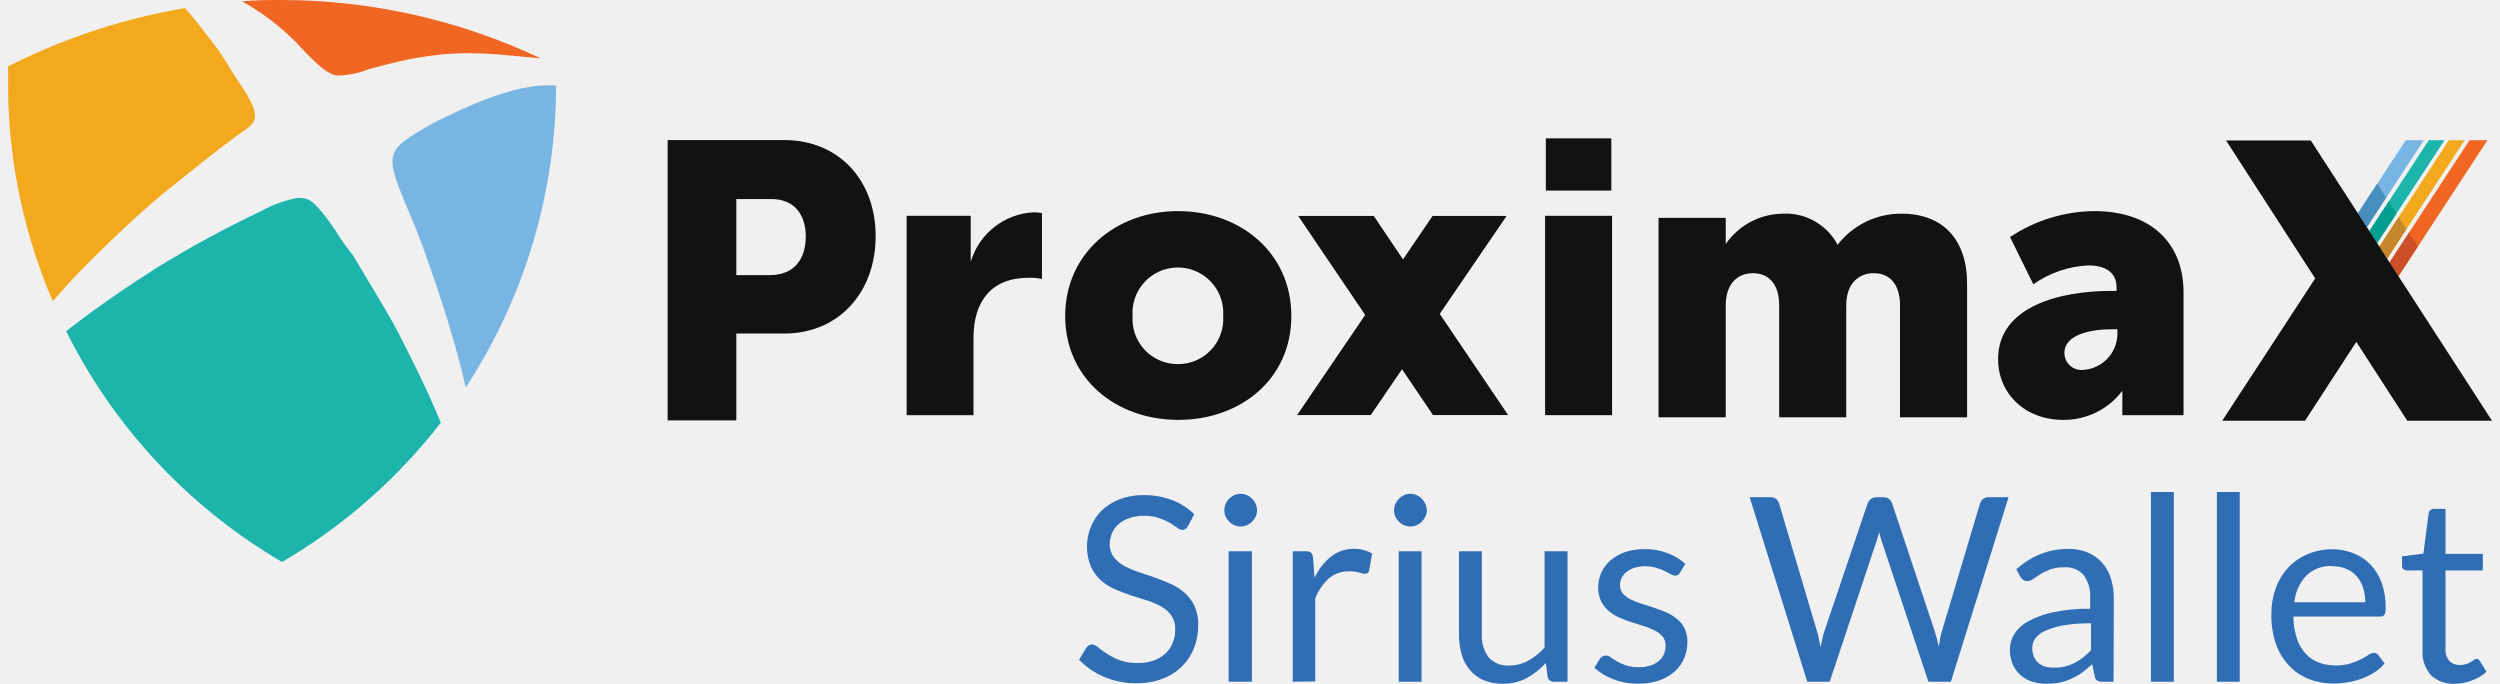
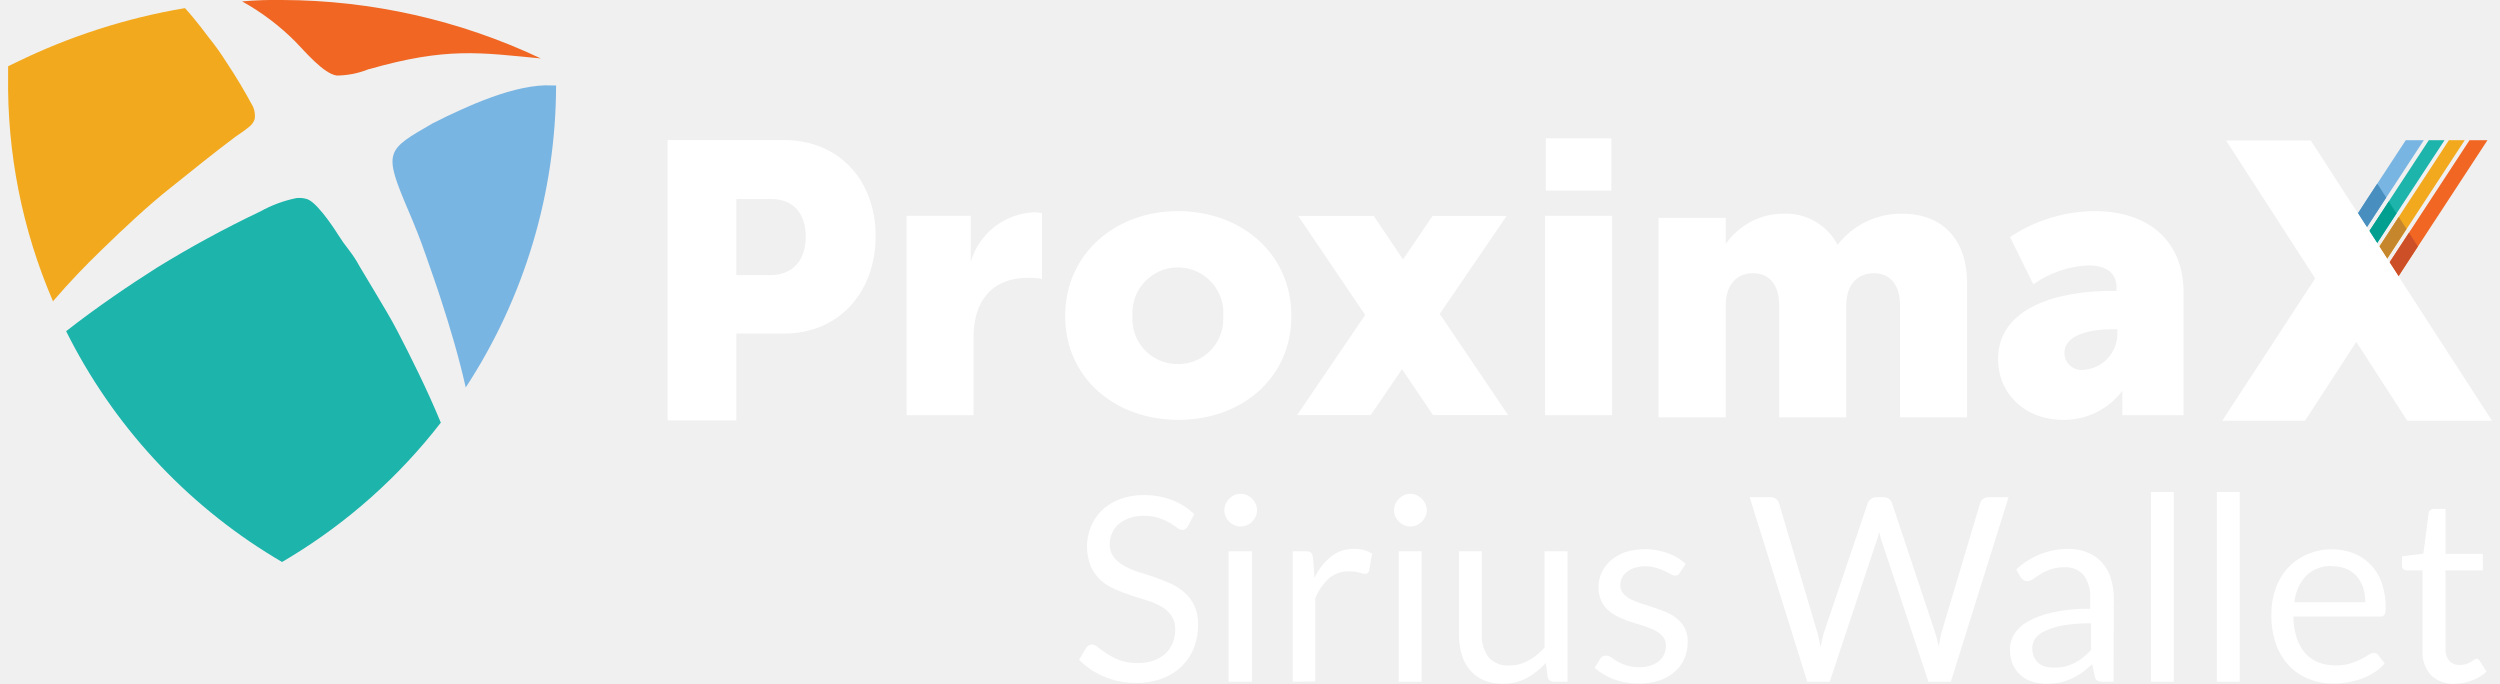
<svg xmlns="http://www.w3.org/2000/svg" id="Layer_1" data-name="Layer 1" viewBox="0 0 234 64">
  <defs>
-     <style>.cls-1{fill:#2f6eb5;}.cls-2,.cls-7{fill:#f06622;}.cls-2,.cls-3,.cls-4,.cls-5{fill-rule:evenodd;}.cls-10,.cls-3{fill:#79b5e2;}.cls-4,.cls-9{fill:#1cb4ab;}.cls-5,.cls-8{fill:#f2a91d;}.cls-6{fill:#121212;}.cls-11{fill:#cd4f27;}.cls-12{fill:#c6862b;}.cls-13{fill:#009f90;}.cls-14{fill:#488ebe;}</style>
+     <style>.cls-1{fill:#fff;}.cls-2,.cls-6{fill:#f06622;}.cls-2,.cls-3,.cls-4,.cls-5{fill-rule:evenodd;}.cls-3,.cls-9{fill:#79b5e2;}.cls-4,.cls-8{fill:#1cb4ab;}.cls-5,.cls-7{fill:#f2a91d;}.cls-10{fill:#cd4f27;}.cls-11{fill:#c6862b;}.cls-12{fill:#009f90;}.cls-13{fill:#488ebe;}</style>
  </defs>
-   <path class="cls-1" d="M111.2,49.24a.9.9,0,0,1-.23.27.5.5,0,0,1-.31.09.82.82,0,0,1-.48-.21c-.18-.13-.41-.28-.68-.45a6.31,6.31,0,0,0-1-.45,4.25,4.25,0,0,0-1.42-.21,4,4,0,0,0-1.39.22,2.94,2.94,0,0,0-1,.57,2.34,2.34,0,0,0-.61.85,2.59,2.59,0,0,0-.21,1,1.94,1.94,0,0,0,.36,1.2,3,3,0,0,0,.94.81,7.1,7.1,0,0,0,1.33.59l1.51.51c.52.18,1,.38,1.52.6a5.18,5.18,0,0,1,1.33.84,3.77,3.77,0,0,1,.94,1.24,4.07,4.07,0,0,1,.35,1.8,5.75,5.75,0,0,1-.38,2.13,4.9,4.9,0,0,1-1.13,1.73,5.22,5.22,0,0,1-1.82,1.16,6.69,6.69,0,0,1-2.45.42,7.43,7.43,0,0,1-3.06-.61A7,7,0,0,1,101,61.75l.67-1.11a1,1,0,0,1,.24-.23.53.53,0,0,1,.3-.09.91.91,0,0,1,.58.28c.22.18.49.37.82.59a5.89,5.89,0,0,0,1.18.6,4.64,4.64,0,0,0,1.69.27,4.47,4.47,0,0,0,1.48-.23,3.18,3.18,0,0,0,1.11-.64,2.8,2.8,0,0,0,.69-1A3.3,3.3,0,0,0,110,58.9a2.13,2.13,0,0,0-.36-1.28,2.92,2.92,0,0,0-.93-.84,6.72,6.72,0,0,0-1.32-.57l-1.52-.48c-.52-.17-1-.36-1.52-.58a4.78,4.78,0,0,1-1.32-.84,4,4,0,0,1-.93-1.3,4.9,4.9,0,0,1,0-3.69,4.6,4.6,0,0,1,1-1.52,5.14,5.14,0,0,1,1.67-1.06,6.19,6.19,0,0,1,2.28-.4,7.38,7.38,0,0,1,2.64.46,6.17,6.17,0,0,1,2.09,1.33Z" />
-   <path class="cls-1" d="M117.66,47.77a1.27,1.27,0,0,1-.13.58,1.58,1.58,0,0,1-.33.48,1.63,1.63,0,0,1-.49.33,1.51,1.51,0,0,1-1.18,0,1.6,1.6,0,0,1-.81-.81,1.4,1.4,0,0,1-.12-.58,1.53,1.53,0,0,1,.12-.6,1.51,1.51,0,0,1,.33-.49,1.61,1.61,0,0,1,.48-.34,1.51,1.51,0,0,1,1.18,0,1.66,1.66,0,0,1,.49.34,1.51,1.51,0,0,1,.33.49A1.38,1.38,0,0,1,117.66,47.77Zm-.48,3.83V63.81H115V51.6Z" />
-   <path class="cls-1" d="M121,63.81V51.6h1.23a.69.69,0,0,1,.49.13,1,1,0,0,1,.18.46l.14,1.9a5.57,5.57,0,0,1,1.55-2,3.39,3.39,0,0,1,2.16-.72,3.26,3.26,0,0,1,.92.12,3,3,0,0,1,.76.32l-.28,1.6a.36.36,0,0,1-.37.3,2,2,0,0,1-.52-.11,3.13,3.13,0,0,0-1-.12,2.78,2.78,0,0,0-1.87.65A5,5,0,0,0,123.11,56v7.78Z" />
-   <path class="cls-1" d="M133.55,47.77a1.41,1.41,0,0,1-.13.58,1.82,1.82,0,0,1-.34.48,1.51,1.51,0,0,1-.49.33,1.45,1.45,0,0,1-.59.12,1.4,1.4,0,0,1-.58-.12,1.58,1.58,0,0,1-.48-.33,1.82,1.82,0,0,1-.34-.48,1.4,1.4,0,0,1-.12-.58,1.53,1.53,0,0,1,.12-.6,1.72,1.72,0,0,1,.34-.49,1.61,1.61,0,0,1,.48-.34,1.4,1.4,0,0,1,.58-.12,1.45,1.45,0,0,1,.59.12,1.54,1.54,0,0,1,.49.34,1.72,1.72,0,0,1,.34.49A1.54,1.54,0,0,1,133.55,47.77Zm-.49,3.83V63.81h-2.14V51.6Z" />
-   <path class="cls-1" d="M138.7,51.6v7.78a3.28,3.28,0,0,0,.64,2.15,2.38,2.38,0,0,0,1.93.76,3.64,3.64,0,0,0,1.77-.45,5.23,5.23,0,0,0,1.53-1.24v-9h2.15V63.81h-1.28a.55.55,0,0,1-.58-.45l-.17-1.31a6.63,6.63,0,0,1-1.78,1.41,4.65,4.65,0,0,1-2.27.54,4.42,4.42,0,0,1-1.76-.33,3.36,3.36,0,0,1-1.28-.94,3.82,3.82,0,0,1-.78-1.45,6.61,6.61,0,0,1-.26-1.9V51.6Z" />
-   <path class="cls-1" d="M157.24,53.61a.48.48,0,0,1-.45.27.87.87,0,0,1-.41-.14l-.56-.29a4.69,4.69,0,0,0-.79-.3A3.78,3.78,0,0,0,154,53a3.31,3.31,0,0,0-1,.14,2.35,2.35,0,0,0-.74.38,1.68,1.68,0,0,0-.47.56,1.46,1.46,0,0,0-.16.69,1.16,1.16,0,0,0,.27.78,2.44,2.44,0,0,0,.72.55,6.86,6.86,0,0,0,1,.4l1.16.37c.4.14.79.28,1.17.44a4.12,4.12,0,0,1,1,.61,2.68,2.68,0,0,1,.72.88,2.73,2.73,0,0,1,.27,1.26,4,4,0,0,1-.3,1.56,3.44,3.44,0,0,1-.9,1.24,4.22,4.22,0,0,1-1.44.83,6,6,0,0,1-2,.3,6.09,6.09,0,0,1-2.31-.42,5.77,5.77,0,0,1-1.76-1.06l.5-.82a.67.67,0,0,1,.23-.24.63.63,0,0,1,.35-.09.82.82,0,0,1,.46.17l.58.38a4.78,4.78,0,0,0,.84.37,3.81,3.81,0,0,0,1.22.17,3.34,3.34,0,0,0,1.1-.17,2.12,2.12,0,0,0,.78-.44,1.66,1.66,0,0,0,.46-.63,2,2,0,0,0,.15-.78,1.27,1.27,0,0,0-.27-.83,2.41,2.41,0,0,0-.71-.57,6,6,0,0,0-1-.41l-1.17-.37a9.68,9.68,0,0,1-1.17-.44,4,4,0,0,1-1-.62,2.73,2.73,0,0,1-.72-.92,3,3,0,0,1-.27-1.33,3.26,3.26,0,0,1,.29-1.34,3.47,3.47,0,0,1,.85-1.14,4.37,4.37,0,0,1,1.36-.78,5.51,5.51,0,0,1,1.84-.28,5.62,5.62,0,0,1,2.16.38,5,5,0,0,1,1.66,1Z" />
-   <path class="cls-1" d="M163.77,46.54h1.94a.86.86,0,0,1,.52.15.8.8,0,0,1,.28.4l3.56,12a6.49,6.49,0,0,1,.18.7c.05.25.1.51.15.79.06-.28.11-.54.17-.79a5.41,5.41,0,0,1,.19-.7l4.06-12a.92.92,0,0,1,.29-.38.8.8,0,0,1,.51-.17h.67a.86.86,0,0,1,.52.15.94.94,0,0,1,.28.4l4,12a12.37,12.37,0,0,1,.38,1.44c.05-.27.09-.52.13-.76a6.18,6.18,0,0,1,.16-.68l3.58-12a.81.81,0,0,1,.78-.55H188L182.6,63.81h-2.1l-4.38-13.18c-.08-.24-.16-.53-.24-.86,0,.16-.07.31-.11.46s-.08.28-.12.4l-4.39,13.18h-2.1Z" />
-   <path class="cls-1" d="M197.83,63.81h-1a1.08,1.08,0,0,1-.51-.1.52.52,0,0,1-.25-.41l-.24-1.13c-.32.29-.64.55-.94.78a5.6,5.6,0,0,1-1,.57,4.65,4.65,0,0,1-1.07.36,6.33,6.33,0,0,1-1.28.12,4.46,4.46,0,0,1-1.33-.2,3,3,0,0,1-1.08-.6,2.83,2.83,0,0,1-.73-1,3.56,3.56,0,0,1-.27-1.44,2.76,2.76,0,0,1,.4-1.4,3.53,3.53,0,0,1,1.28-1.19,8.26,8.26,0,0,1,2.32-.85,15.33,15.33,0,0,1,3.51-.34V56a3.3,3.3,0,0,0-.61-2.17,2.18,2.18,0,0,0-1.8-.73,3.67,3.67,0,0,0-1.32.2,5,5,0,0,0-.93.44l-.67.45a1,1,0,0,1-.56.2.62.62,0,0,1-.38-.12.77.77,0,0,1-.26-.28l-.39-.69A7.32,7.32,0,0,1,191,51.86a6.8,6.8,0,0,1,2.6-.48,4.54,4.54,0,0,1,1.82.34,3.65,3.65,0,0,1,1.33.94,3.8,3.8,0,0,1,.82,1.46,5.89,5.89,0,0,1,.28,1.88Zm-5.57-1.32a3.93,3.93,0,0,0,1.92-.44,4.51,4.51,0,0,0,.8-.51,6.74,6.74,0,0,0,.74-.69V58.34a15,15,0,0,0-2.52.18,7.25,7.25,0,0,0-1.68.49,2.38,2.38,0,0,0-1,.72,1.51,1.51,0,0,0-.3.92,2.17,2.17,0,0,0,.16.84,1.63,1.63,0,0,0,.42.57,1.73,1.73,0,0,0,.63.33A2.78,2.78,0,0,0,192.26,62.49Z" />
+   <path class="cls-1" d="M111.2,49.24a1,1,0,0,1-.23.27.49.49,0,0,1-.31.09.84.84,0,0,1-.48-.21c-.18-.13-.41-.28-.68-.45a6,6,0,0,0-1-.45,4.29,4.29,0,0,0-1.42-.21,4.13,4.13,0,0,0-1.39.22,2.92,2.92,0,0,0-1,.57,2.37,2.37,0,0,0-.61.85,2.49,2.49,0,0,0-.21,1,1.91,1.91,0,0,0,.36,1.2,2.94,2.94,0,0,0,.94.81,7.18,7.18,0,0,0,1.33.59L108,54c.52.18,1,.38,1.52.6a5.15,5.15,0,0,1,1.33.84,3.68,3.68,0,0,1,.94,1.24,4.13,4.13,0,0,1,.35,1.8,5.73,5.73,0,0,1-.38,2.13,4.85,4.85,0,0,1-1.13,1.73,5.29,5.29,0,0,1-1.82,1.16,6.79,6.79,0,0,1-2.45.42,7.34,7.34,0,0,1-3.06-.61A7,7,0,0,1,101,61.75l.67-1.11a1,1,0,0,1,.24-.23.53.53,0,0,1,.3-.09.91.91,0,0,1,.58.28c.22.18.49.37.82.59a6.55,6.55,0,0,0,1.18.6,4.61,4.61,0,0,0,1.69.27,4.4,4.4,0,0,0,1.48-.23,3.16,3.16,0,0,0,1.11-.64,2.76,2.76,0,0,0,.69-1A3.18,3.18,0,0,0,110,58.9a2.17,2.17,0,0,0-.36-1.28,3,3,0,0,0-.93-.84,6.42,6.42,0,0,0-1.32-.57l-1.52-.48c-.52-.17-1-.36-1.52-.58a4.93,4.93,0,0,1-1.32-.84,4.13,4.13,0,0,1-.93-1.3,4.91,4.91,0,0,1,0-3.69,4.67,4.67,0,0,1,1-1.52,5.05,5.05,0,0,1,1.67-1.06,6.12,6.12,0,0,1,2.28-.4,7.41,7.41,0,0,1,2.64.46,6.21,6.21,0,0,1,2.09,1.33Z" />
+   <path class="cls-1" d="M117.66,47.77a1.29,1.29,0,0,1-.13.58,1.58,1.58,0,0,1-.33.48,1.63,1.63,0,0,1-.49.33,1.51,1.51,0,0,1-1.18,0,1.6,1.6,0,0,1-.81-.81,1.43,1.43,0,0,1-.12-.58,1.53,1.53,0,0,1,.12-.6,1.64,1.64,0,0,1,.81-.83,1.51,1.51,0,0,1,1.18,0,1.66,1.66,0,0,1,.49.34,1.63,1.63,0,0,1,.33.49A1.38,1.38,0,0,1,117.66,47.77Zm-.48,3.83V63.81H115V51.6Z" />
+   <path class="cls-1" d="M121,63.81V51.6h1.23a.72.72,0,0,1,.49.13,1,1,0,0,1,.18.46l.14,1.9a5.63,5.63,0,0,1,1.55-2,3.39,3.39,0,0,1,2.16-.72,3.57,3.57,0,0,1,.92.12,3,3,0,0,1,.76.32l-.28,1.6a.36.36,0,0,1-.37.3,1.86,1.86,0,0,1-.52-.11,3.34,3.34,0,0,0-1-.12,2.77,2.77,0,0,0-1.87.65A5.12,5.12,0,0,0,123.11,56v7.78Z" />
+   <path class="cls-1" d="M133.55,47.77a1.44,1.44,0,0,1-.13.58,1.82,1.82,0,0,1-.34.48,1.63,1.63,0,0,1-.49.33,1.52,1.52,0,0,1-.59.12,1.43,1.43,0,0,1-.58-.12,1.58,1.58,0,0,1-.48-.33,1.82,1.82,0,0,1-.34-.48,1.43,1.43,0,0,1-.12-.58,1.53,1.53,0,0,1,.12-.6,1.66,1.66,0,0,1,.34-.49,1.61,1.61,0,0,1,.48-.34,1.43,1.43,0,0,1,.58-.12,1.52,1.52,0,0,1,.59.12,1.68,1.68,0,0,1,.83.83A1.54,1.54,0,0,1,133.55,47.77Zm-.49,3.83V63.81h-2.14V51.6Z" />
+   <path class="cls-1" d="M138.7,51.6v7.78a3.25,3.25,0,0,0,.64,2.15,2.34,2.34,0,0,0,1.93.76,3.64,3.64,0,0,0,1.77-.45,5.22,5.22,0,0,0,1.53-1.24v-9h2.15V63.81h-1.28a.55.55,0,0,1-.58-.45l-.17-1.31a6.56,6.56,0,0,1-1.78,1.41,4.61,4.61,0,0,1-2.27.54,4.44,4.44,0,0,1-1.76-.33,3.41,3.41,0,0,1-1.28-.94,3.86,3.86,0,0,1-.78-1.45,6.46,6.46,0,0,1-.26-1.9V51.6Z" />
+   <path class="cls-1" d="M157.24,53.61a.47.47,0,0,1-.45.27.84.84,0,0,1-.41-.14l-.56-.29a5.36,5.36,0,0,0-.79-.3,3.57,3.57,0,0,0-1-.15,3.36,3.36,0,0,0-1,.14,2.26,2.26,0,0,0-.74.38,1.59,1.59,0,0,0-.47.56,1.49,1.49,0,0,0-.16.69,1.18,1.18,0,0,0,.27.78,2.42,2.42,0,0,0,.72.55,7.19,7.19,0,0,0,1,.4l1.16.37c.4.14.79.28,1.17.44a3.94,3.94,0,0,1,1,.61,2.66,2.66,0,0,1,.72.88,2.73,2.73,0,0,1,.27,1.26,4,4,0,0,1-.3,1.56,3.36,3.36,0,0,1-.9,1.24,4.24,4.24,0,0,1-1.44.83,6.68,6.68,0,0,1-4.31-.12,5.74,5.74,0,0,1-1.76-1.06l.5-.82a.66.66,0,0,1,.23-.24.73.73,0,0,1,.35-.09.83.83,0,0,1,.46.17l.58.38a5.23,5.23,0,0,0,.84.37,3.87,3.87,0,0,0,1.22.17,3.16,3.16,0,0,0,1.1-.17,2.16,2.16,0,0,0,.78-.44,1.68,1.68,0,0,0,.46-.63,2.08,2.08,0,0,0,.15-.78,1.26,1.26,0,0,0-.27-.83,2.45,2.45,0,0,0-.71-.57,6.18,6.18,0,0,0-1-.41l-1.17-.37a9.68,9.68,0,0,1-1.17-.44,4.29,4.29,0,0,1-1-.62,2.71,2.71,0,0,1-.72-.92,3,3,0,0,1-.27-1.33,3.26,3.26,0,0,1,.29-1.34,3.51,3.51,0,0,1,.85-1.14,4.38,4.38,0,0,1,1.36-.78,6.26,6.26,0,0,1,4,.1,5,5,0,0,1,1.66,1Z" />
+   <path class="cls-1" d="M163.77,46.54h1.94a.88.88,0,0,1,.52.15.81.81,0,0,1,.28.4l3.56,12c.07.23.13.46.18.7s.1.51.15.79c.06-.28.11-.54.17-.79a5.56,5.56,0,0,1,.19-.7l4.06-12a.9.9,0,0,1,.29-.38.87.87,0,0,1,.51-.17h.67a.88.88,0,0,1,.52.15.94.94,0,0,1,.28.4l4,12a11.73,11.73,0,0,1,.38,1.44c.05-.27.09-.52.13-.76a5.17,5.17,0,0,1,.16-.68l3.58-12a.81.81,0,0,1,.78-.55H188l-5.4,17.27h-2.1l-4.38-13.18c-.08-.24-.16-.53-.24-.86a1.82,1.82,0,0,1-.11.46c0,.15-.08.28-.12.4l-4.39,13.18h-2.1Z" />
+   <path class="cls-1" d="M197.83,63.81h-1a1.11,1.11,0,0,1-.51-.1.51.51,0,0,1-.25-.41l-.24-1.13c-.32.29-.64.55-.94.78a6.15,6.15,0,0,1-1,.57,5,5,0,0,1-1.07.36,6.85,6.85,0,0,1-1.28.12,4.61,4.61,0,0,1-1.33-.2,2.94,2.94,0,0,1-1.08-.6,3,3,0,0,1-.73-1,3.58,3.58,0,0,1-.27-1.44,2.77,2.77,0,0,1,.4-1.4,3.48,3.48,0,0,1,1.28-1.19,8.4,8.4,0,0,1,2.32-.85,15.31,15.31,0,0,1,3.51-.34V56a3.3,3.3,0,0,0-.61-2.17,2.19,2.19,0,0,0-1.8-.73,3.68,3.68,0,0,0-1.32.2,4.65,4.65,0,0,0-.93.44l-.67.45a1,1,0,0,1-.56.2.64.64,0,0,1-.38-.12.77.77,0,0,1-.26-.28l-.39-.69A7.17,7.17,0,0,1,191,51.86a6.81,6.81,0,0,1,2.6-.48,4.56,4.56,0,0,1,1.82.34,3.67,3.67,0,0,1,1.33.94,3.78,3.78,0,0,1,.82,1.46,6,6,0,0,1,.28,1.88Zm-5.57-1.32a3.87,3.87,0,0,0,1.92-.44,4.51,4.51,0,0,0,.8-.51,6.87,6.87,0,0,0,.74-.69V58.34a15.18,15.18,0,0,0-2.52.18,7,7,0,0,0-1.68.49,2.41,2.41,0,0,0-1,.72,1.53,1.53,0,0,0-.3.92,2.2,2.2,0,0,0,.16.84,1.69,1.69,0,0,0,.42.57,1.81,1.81,0,0,0,.63.33A2.9,2.9,0,0,0,192.26,62.49Z" />
  <path class="cls-1" d="M203.47,46.05V63.81h-2.14V46.05Z" />
  <path class="cls-1" d="M209.64,46.05V63.81H207.5V46.05Z" />
-   <path class="cls-1" d="M218.26,51.41a5.54,5.54,0,0,1,2,.36,4.66,4.66,0,0,1,1.61,1.06,4.88,4.88,0,0,1,1.05,1.72,6.64,6.64,0,0,1,.38,2.32,1.41,1.41,0,0,1-.11.67.46.46,0,0,1-.41.17h-8.12a6.63,6.63,0,0,0,.31,2,4,4,0,0,0,.8,1.43A3.2,3.2,0,0,0,217,62a4.35,4.35,0,0,0,1.57.28A4.41,4.41,0,0,0,220,62.1a6.64,6.64,0,0,0,1-.4,7.73,7.73,0,0,0,.7-.41,1,1,0,0,1,.49-.18.48.48,0,0,1,.41.2l.6.79a3.81,3.81,0,0,1-.95.83,5.5,5.5,0,0,1-1.19.59,7.1,7.1,0,0,1-1.3.34,7.67,7.67,0,0,1-1.34.12,6.31,6.31,0,0,1-2.33-.43,5.12,5.12,0,0,1-1.85-1.26,5.73,5.73,0,0,1-1.21-2,8.26,8.26,0,0,1-.43-2.79,7.13,7.13,0,0,1,.39-2.39,5.58,5.58,0,0,1,1.13-1.92,5.18,5.18,0,0,1,1.79-1.28A5.89,5.89,0,0,1,218.26,51.41Zm.05,1.57a3.28,3.28,0,0,0-2.45.9,4.3,4.3,0,0,0-1.11,2.49h6.64a4.58,4.58,0,0,0-.2-1.37,3.05,3.05,0,0,0-.61-1.07,2.66,2.66,0,0,0-1-.7A3.31,3.31,0,0,0,218.31,53Z" />
-   <path class="cls-1" d="M229.76,64a3,3,0,0,1-2.23-.81,3.21,3.21,0,0,1-.78-2.32V53.39h-1.47a.46.46,0,0,1-.32-.11.44.44,0,0,1-.13-.36v-.85l2-.25.49-3.78a.44.44,0,0,1,.16-.29.49.49,0,0,1,.34-.12h1.08v4.21h3.49v1.55H228.9v7.33a1.56,1.56,0,0,0,.37,1.15,1.3,1.3,0,0,0,1,.37,1.68,1.68,0,0,0,.58-.09,2.48,2.48,0,0,0,.43-.2l.31-.2a.4.4,0,0,1,.22-.09.37.37,0,0,1,.3.21l.63,1a3.85,3.85,0,0,1-1.34.81A4.46,4.46,0,0,1,229.76,64Z" />
-   <path class="cls-2" d="M34.56,6.47c7.28-2.08,10.38-1.54,16.06-1A56.88,56.88,0,0,0,26.4,0c-1.25,0-2.49,0-3.74.13a22.38,22.38,0,0,1,5,3.78c.86.88,2.64,3,3.86,3.16a8,8,0,0,0,3-.6" />
-   <path class="cls-3" d="M43.59,36.26c-.63-2.81-1.46-5.6-2.33-8.27-.45-1.4-.95-2.78-1.43-4.17s-1-2.69-1.56-4c-2.43-5.7-2.18-5.73,2.27-8.3C43.56,10,48.3,7.79,51.7,8l.35,0a51.75,51.75,0,0,1-8.46,28.27" />
-   <path class="cls-4" d="M6.19,31c2.89-2.27,6.12-4.44,8.47-5.93a101.13,101.13,0,0,1,9.69-5.27,11.88,11.88,0,0,1,3.4-1.26,2.44,2.44,0,0,1,1.06.12c1.07.45,2.85,3.33,2.85,3.33l0,0c.32.47.61.95,1,1.41s.68,1,1,1.54c.47.77.93,1.54,1.39,2.32.74,1.25,1.55,2.56,2.21,3.85,1.11,2.15,2.66,5.2,4,8.45A51.86,51.86,0,0,1,27.14,52.16l-.74.44-.74-.44A51.78,51.78,0,0,1,6.19,31" />
-   <path class="cls-5" d="M17.31.76c.27.29.52.58.75.86.51.61,1,1.25,1.48,1.89a22,22,0,0,1,1.61,2.25C21.82,7,23.26,8.84,23.69,10a2.21,2.21,0,0,1,.16,1.1,1.48,1.48,0,0,1-.53.77c-.56.46-.83.6-1.3.94C20,14.31,18,15.93,16,17.53c-2.25,1.78-4.48,3.89-6.54,5.89-1.43,1.38-3,3-4.52,4.78A51.42,51.42,0,0,1,.76,7.07V6.2l.79-.38A57.75,57.75,0,0,1,17.31.76" />
-   <path class="cls-6" d="M62.49,13.11H73.4c5.11,0,8.56,3.75,8.56,9s-3.45,9.11-8.56,9.11H68.92v8.13H62.49Zm9.59,12.64c2.24,0,3.34-1.5,3.34-3.6s-1.1-3.52-3.23-3.52H68.92v7.12Z" />
-   <path class="cls-6" d="M84.86,20.2h6v4.31a6.47,6.47,0,0,1,5.94-4.64,4.08,4.08,0,0,1,.73.08v6.16A5.42,5.42,0,0,0,96.27,26c-3.48,0-5.15,2.21-5.15,5.61v7.25H84.86Z" />
-   <path class="cls-6" d="M110.25,19.76c5.91,0,10.62,3.95,10.62,9.82s-4.71,9.72-10.58,9.72S99.7,35.42,99.7,29.58s4.72-9.82,10.55-9.82m0,14.32a4.22,4.22,0,0,0,4.24-4.5,4.25,4.25,0,1,0-8.48,0,4.22,4.22,0,0,0,4.24,4.5" />
-   <path class="cls-6" d="M197.57,27.23h.54V26.9c0-1.56-1.27-2.06-2.65-2.06a9.72,9.72,0,0,0-5.14,1.77l-2.18-4.42a14.43,14.43,0,0,1,7.9-2.43c5.15,0,8.34,2.87,8.34,7.61V38.86h-5.73V36.58a6.84,6.84,0,0,1-5.54,2.72c-3.59,0-6.09-2.47-6.09-5.69,0-5,5.94-6.38,10.55-6.38M195,34.62a3.41,3.41,0,0,0,3.19-3.3v-.5h-.58c-1.92,0-4.38.5-4.38,2.21A1.59,1.59,0,0,0,195,34.62" />
-   <polygon class="cls-7" points="232.83 13.12 231.15 13.12 223.66 24.56 224.5 25.85 232.22 14.05 232.83 13.12" />
-   <polygon class="cls-8" points="229.22 13.12 222.71 23.08 223.44 24.21 230.7 13.12 229.22 13.12" />
-   <polygon class="cls-9" points="227.34 13.12 221.77 21.63 222.5 22.75 228.81 13.12 227.34 13.12" />
-   <polygon class="cls-10" points="225.18 13.12 222.39 17.38 220.7 19.97 221.54 21.27 226.87 13.12 225.18 13.12" />
-   <polygon class="cls-11" points="223.66 24.56 224.5 25.85 226.31 23.07 225.48 21.78 223.66 24.56" />
-   <polygon class="cls-12" points="223.44 24.21 225.25 21.43 224.52 20.3 222.71 23.08 223.44 24.21" />
-   <polygon class="cls-13" points="222.5 22.75 224.31 19.98 223.59 18.85 221.77 21.63 222.5 22.75" />
-   <polygon class="cls-14" points="220.7 19.97 221.54 21.27 223.35 18.49 222.51 17.19 221.53 18.68 220.7 19.97" />
-   <polygon class="cls-6" points="216.29 13.15 208.36 13.15 216.7 26.06 208 39.38 215.75 39.38 220.55 32 225.32 39.38 233.25 39.38 224.52 25.89 220.69 19.95 216.29 13.15" />
-   <rect class="cls-6" x="144.62" y="20.2" width="6.27" height="18.66" />
-   <rect class="cls-6" x="144.69" y="12.95" width="6.13" height="4.89" />
-   <path class="cls-6" d="M155.24,20.39h6.29v2.45A6.57,6.57,0,0,1,166.86,20,5.49,5.49,0,0,1,172,22.91,7.5,7.5,0,0,1,178,20c3.81,0,6.12,2.38,6.12,6.55V39.06h-6.28V28.57c0-2-1-3-2.45-3s-2.58,1-2.58,3V39.06h-6.28V28.57c0-2-1-3-2.45-3s-2.55,1-2.55,3V39.06h-6.29Z" />
-   <polygon class="cls-6" points="141.16 38.85 134.76 29.38 141.02 20.21 134.09 20.21 131.32 24.28 128.58 20.21 121.51 20.21 127.78 29.48 121.41 38.85 128.3 38.85 131.23 34.56 134.13 38.85 141.16 38.85" />
+   <path class="cls-1" d="M218.26,51.41a5.7,5.7,0,0,1,2,.36,4.51,4.51,0,0,1,2.66,2.78,6.76,6.76,0,0,1,.38,2.32,1.4,1.4,0,0,1-.11.67.46.46,0,0,1-.41.17h-8.12a6.48,6.48,0,0,0,.31,2,4.12,4.12,0,0,0,.8,1.43A3.3,3.3,0,0,0,217,62a4.4,4.4,0,0,0,1.57.28A4.32,4.32,0,0,0,220,62.1a7.19,7.19,0,0,0,1-.4,7.1,7.1,0,0,0,.7-.41,1,1,0,0,1,.49-.18.47.47,0,0,1,.41.2l.6.79a3.76,3.76,0,0,1-.95.83,5.74,5.74,0,0,1-1.19.59,7.31,7.31,0,0,1-1.3.34,7.5,7.5,0,0,1-1.34.12,6.17,6.17,0,0,1-2.33-.43,5.21,5.21,0,0,1-1.85-1.26,5.71,5.71,0,0,1-1.21-2,8.26,8.26,0,0,1-.43-2.79,7,7,0,0,1,.39-2.39,5.57,5.57,0,0,1,1.13-1.92,5.16,5.16,0,0,1,1.79-1.28A5.77,5.77,0,0,1,218.26,51.41Zm.05,1.57a3.27,3.27,0,0,0-2.45.9,4.3,4.3,0,0,0-1.11,2.49h6.64a4.54,4.54,0,0,0-.2-1.37,3.17,3.17,0,0,0-.61-1.07,2.59,2.59,0,0,0-1-.7,3.25,3.25,0,0,0-1.27-.23Z" />
+   <path class="cls-1" d="M229.76,64a3,3,0,0,1-2.23-.81,3.17,3.17,0,0,1-.78-2.32V53.39h-1.47a.42.42,0,0,1-.32-.11.44.44,0,0,1-.13-.36v-.85l2-.25.49-3.78a.43.43,0,0,1,.16-.29.52.52,0,0,1,.34-.12h1.08v4.21h3.49v1.55H228.9v7.33a1.55,1.55,0,0,0,.37,1.15,1.29,1.29,0,0,0,1,.37,1.9,1.9,0,0,0,.58-.09,2.39,2.39,0,0,0,.43-.2l.31-.2a.43.43,0,0,1,.22-.09.37.37,0,0,1,.3.21l.63,1a3.91,3.91,0,0,1-1.34.81A4.39,4.39,0,0,1,229.76,64Z" />
+   <path class="cls-2" d="M34.56,6.47c7.28-2.08,10.38-1.54,16.06-1A57,57,0,0,0,26.4,0a36,36,0,0,0-3.74.13,22.23,22.23,0,0,1,5,3.78c.86.88,2.64,3,3.86,3.16a8.11,8.11,0,0,0,3-.6" />
+   <path class="cls-3" d="M43.59,36.26c-.63-2.81-1.46-5.6-2.33-8.27-.45-1.4-.95-2.78-1.43-4.17s-1-2.69-1.56-4c-2.43-5.7-2.18-5.73,2.27-8.3C43.56,10,48.3,7.79,51.7,8h.35a51.82,51.82,0,0,1-8.46,28.27" />
+   <path class="cls-4" d="M6.19,31c2.89-2.27,6.12-4.44,8.47-5.93a101.91,101.91,0,0,1,9.69-5.27,11.81,11.81,0,0,1,3.4-1.26,2.38,2.38,0,0,1,1.06.12c1.07.45,2.85,3.33,2.85,3.33h0a15.85,15.85,0,0,0,1,1.41,11,11,0,0,1,1,1.54c.47.77.93,1.54,1.39,2.32.74,1.25,1.55,2.56,2.21,3.85,1.11,2.15,2.66,5.2,4,8.45a51.83,51.83,0,0,1-14.12,12.6l-.74.44-.74-.44A51.73,51.73,0,0,1,6.19,31" />
+   <path class="cls-5" d="M17.31.76c.27.29.52.58.75.86.51.61,1,1.25,1.48,1.89a23.62,23.62,0,0,1,1.61,2.25A49.41,49.41,0,0,1,23.69,10a2.19,2.19,0,0,1,.16,1.1,1.44,1.44,0,0,1-.53.77c-.56.46-.83.6-1.3.94-2,1.5-4,3.12-6,4.72-2.25,1.78-4.48,3.89-6.54,5.89-1.43,1.38-3,3-4.52,4.78A51.48,51.48,0,0,1,.76,7.07V6.2l.79-.38A57.83,57.83,0,0,1,17.31.76" />
+   <path class="cls-1" d="M62.49,13.11H73.4c5.11,0,8.56,3.75,8.56,9s-3.45,9.11-8.56,9.11H68.92v8.13H62.49Zm9.59,12.64c2.24,0,3.34-1.5,3.34-3.6s-1.1-3.52-3.23-3.52H68.92v7.12Z" />
+   <path class="cls-1" d="M84.86,20.2h6v4.31a6.46,6.46,0,0,1,5.94-4.64,3.55,3.55,0,0,1,.73.08v6.16A5.33,5.33,0,0,0,96.27,26c-3.48,0-5.15,2.21-5.15,5.61v7.25H84.86Z" />
+   <path class="cls-1" d="M110.25,19.76c5.91,0,10.62,3.95,10.62,9.82s-4.71,9.72-10.58,9.72S99.7,35.42,99.7,29.58s4.72-9.82,10.55-9.82m0,14.32a4.22,4.22,0,0,0,4.25-4.19c0-.1,0-.21,0-.31A4.25,4.25,0,1,0,106,29a5.61,5.61,0,0,0,0,.58,4.22,4.22,0,0,0,3.93,4.49h.31" />
+   <path class="cls-1" d="M197.57,27.23h.54V26.9c0-1.56-1.27-2.06-2.65-2.06a9.69,9.69,0,0,0-5.14,1.77l-2.18-4.42a14.44,14.44,0,0,1,7.9-2.43c5.15,0,8.34,2.87,8.34,7.61V38.86h-5.73V36.58a6.82,6.82,0,0,1-5.54,2.72c-3.59,0-6.09-2.47-6.09-5.69,0-5,5.94-6.38,10.55-6.38M195,34.62a3.4,3.4,0,0,0,3.19-3.3v-.5h-.58c-1.92,0-4.38.5-4.38,2.21a1.59,1.59,0,0,0,1.58,1.6H195" />
+   <polygon class="cls-6" points="232.83 13.12 231.15 13.12 223.66 24.56 224.5 25.85 232.22 14.05 232.83 13.12" />
+   <polygon class="cls-7" points="229.22 13.12 222.71 23.08 223.44 24.21 230.7 13.12 229.22 13.12" />
+   <polygon class="cls-8" points="227.34 13.12 221.77 21.63 222.5 22.75 228.81 13.12 227.34 13.12" />
+   <polygon class="cls-9" points="225.18 13.12 222.39 17.38 220.7 19.97 221.54 21.27 226.87 13.12 225.18 13.12" />
+   <polygon class="cls-10" points="223.66 24.56 224.5 25.85 226.31 23.07 225.48 21.78 223.66 24.56" />
+   <polygon class="cls-11" points="223.44 24.21 225.25 21.43 224.52 20.3 222.71 23.08 223.44 24.21" />
+   <polygon class="cls-12" points="222.5 22.75 224.31 19.98 223.59 18.85 221.77 21.63 222.5 22.75" />
+   <polygon class="cls-13" points="220.7 19.97 221.54 21.27 223.35 18.49 222.51 17.19 221.53 18.68 220.7 19.97" />
+   <polygon class="cls-1" points="216.29 13.15 208.36 13.15 216.7 26.06 208 39.38 215.75 39.38 220.55 32 225.32 39.38 233.25 39.38 224.52 25.89 220.69 19.95 216.29 13.15" />
+   <rect class="cls-1" x="144.62" y="20.2" width="6.27" height="18.66" />
+   <rect class="cls-1" x="144.69" y="12.95" width="6.13" height="4.89" />
+   <path class="cls-1" d="M155.24,20.39h6.29v2.45A6.57,6.57,0,0,1,166.86,20,5.49,5.49,0,0,1,172,22.91,7.53,7.53,0,0,1,178,20c3.81,0,6.12,2.38,6.12,6.55V39.06h-6.28V28.57c0-2-1-3-2.45-3s-2.58,1-2.58,3V39.06h-6.28V28.57c0-2-1-3-2.45-3s-2.55,1-2.55,3V39.06h-6.29Z" />
+   <polygon class="cls-1" points="141.16 38.85 134.76 29.38 141.02 20.21 134.09 20.21 131.32 24.28 128.58 20.21 121.51 20.21 127.78 29.48 121.41 38.85 128.3 38.85 131.23 34.56 134.13 38.85 141.16 38.85" />
</svg>
